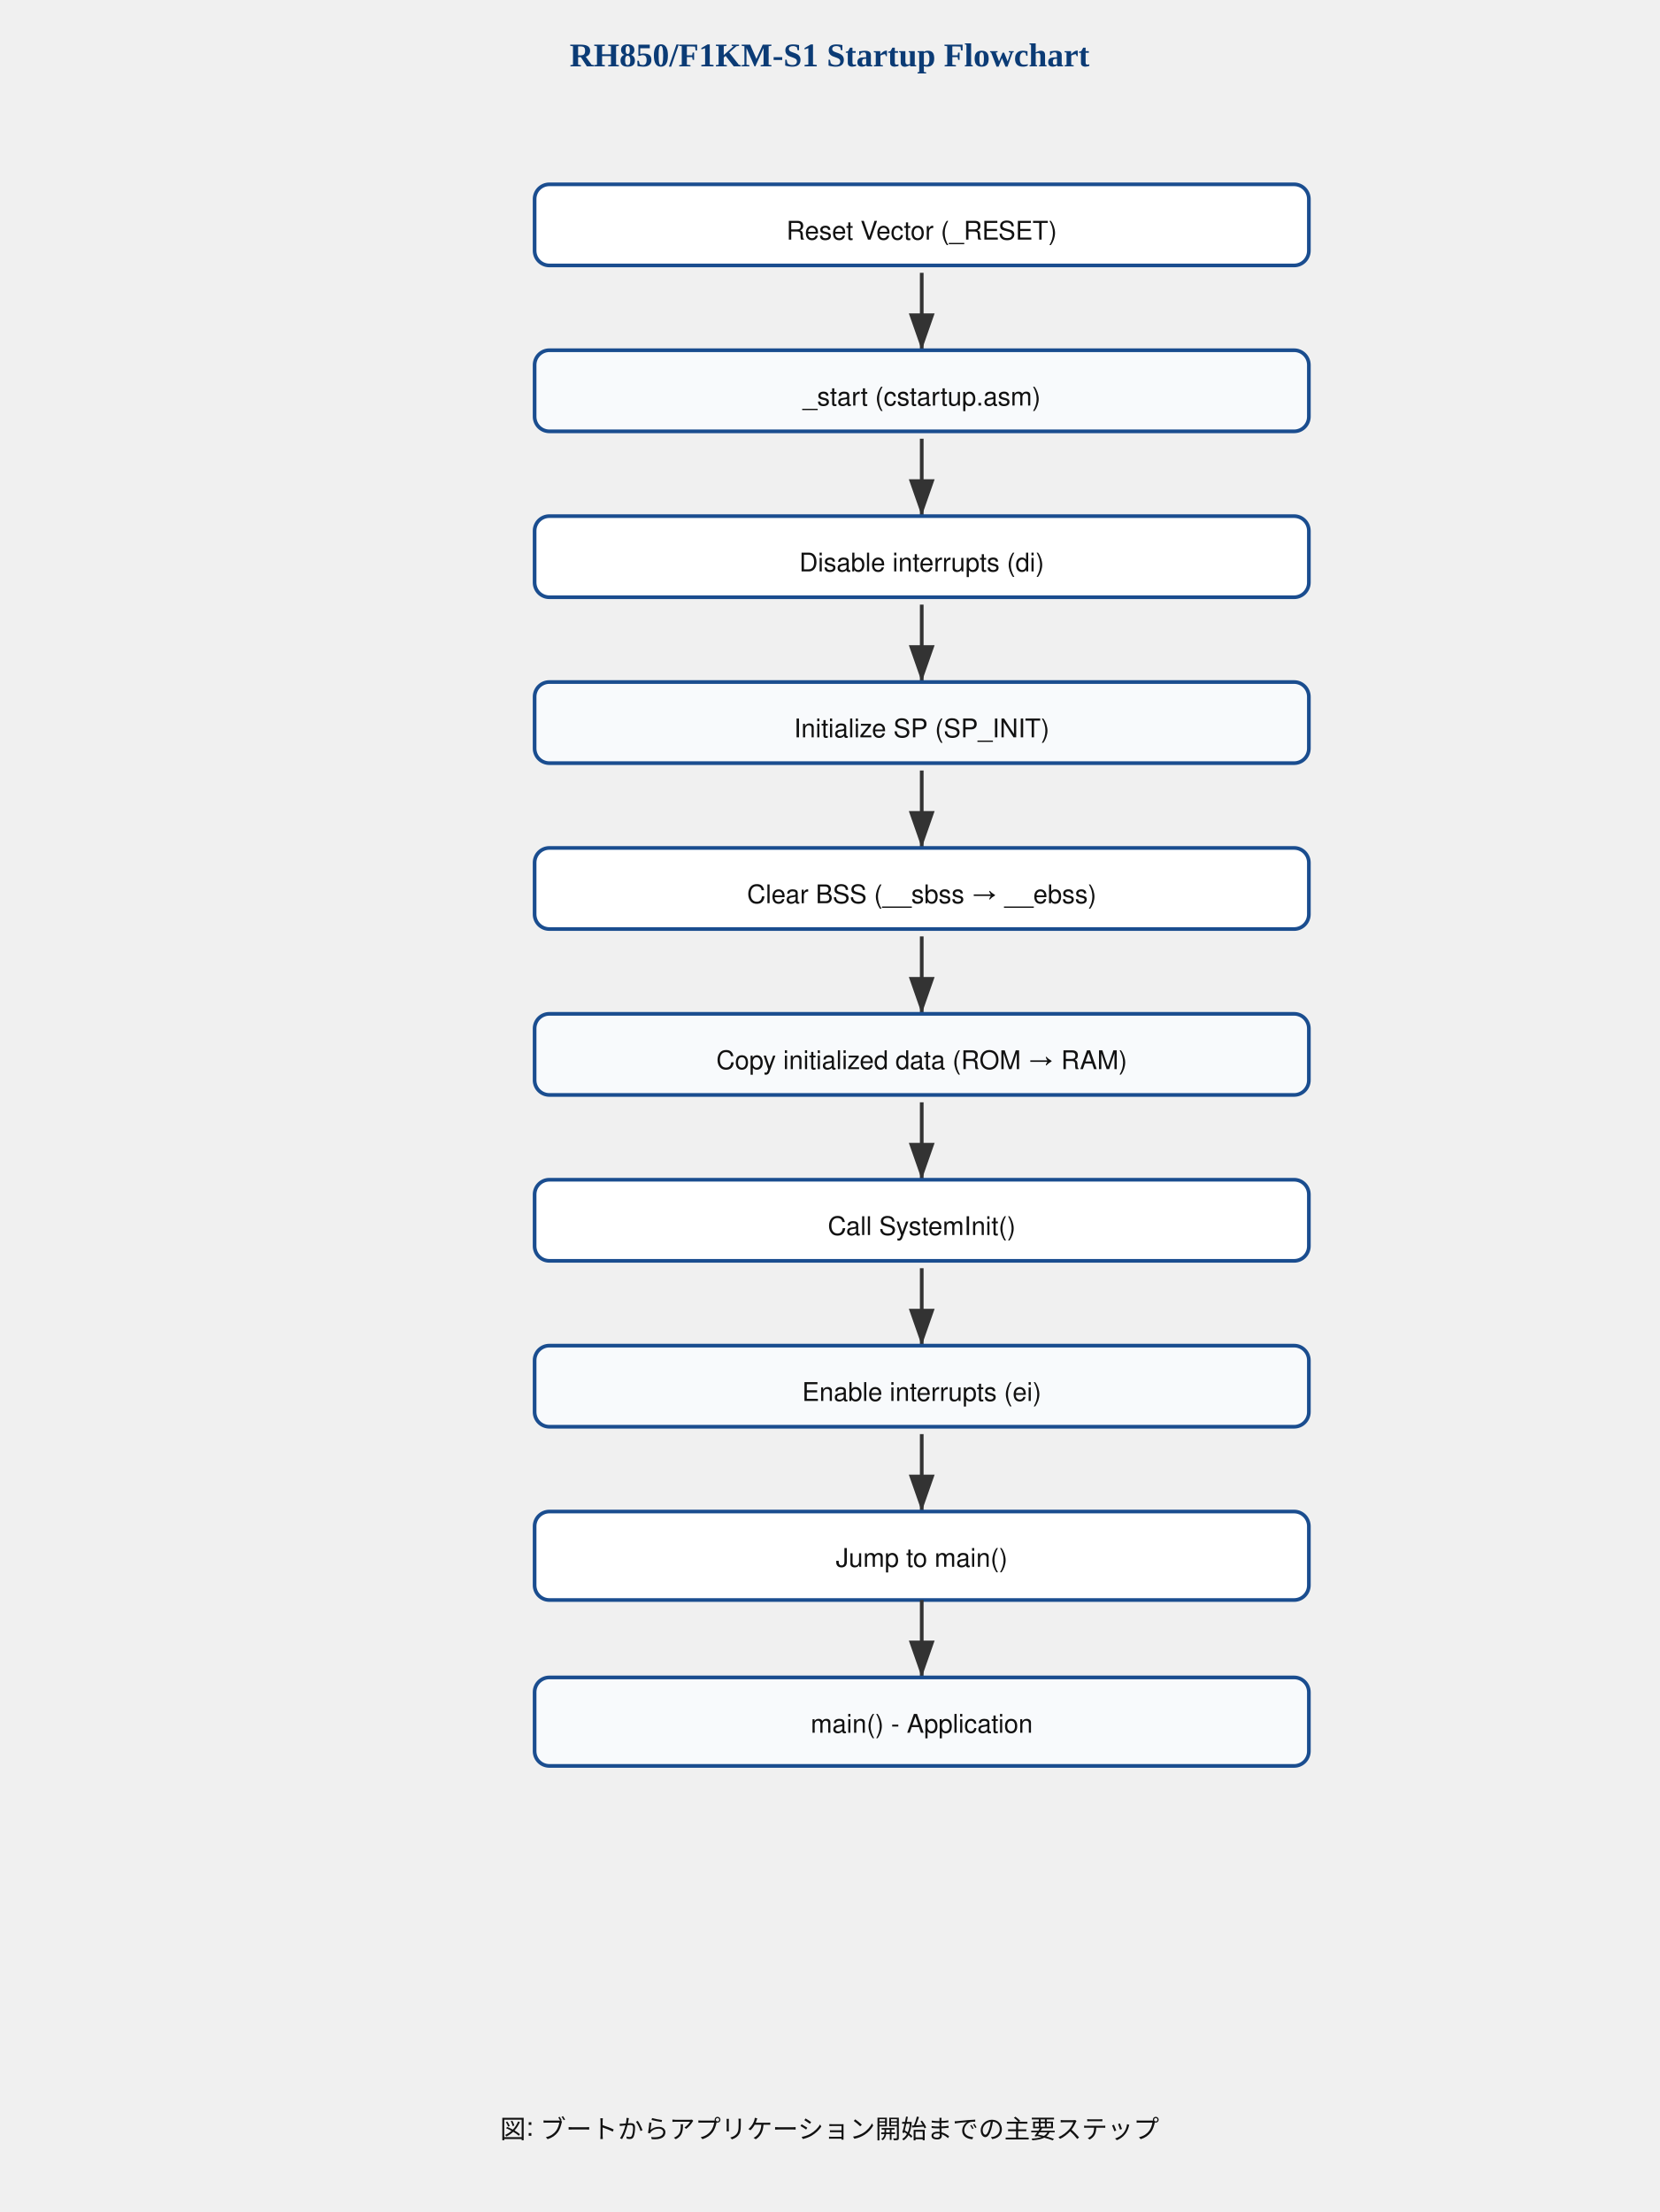
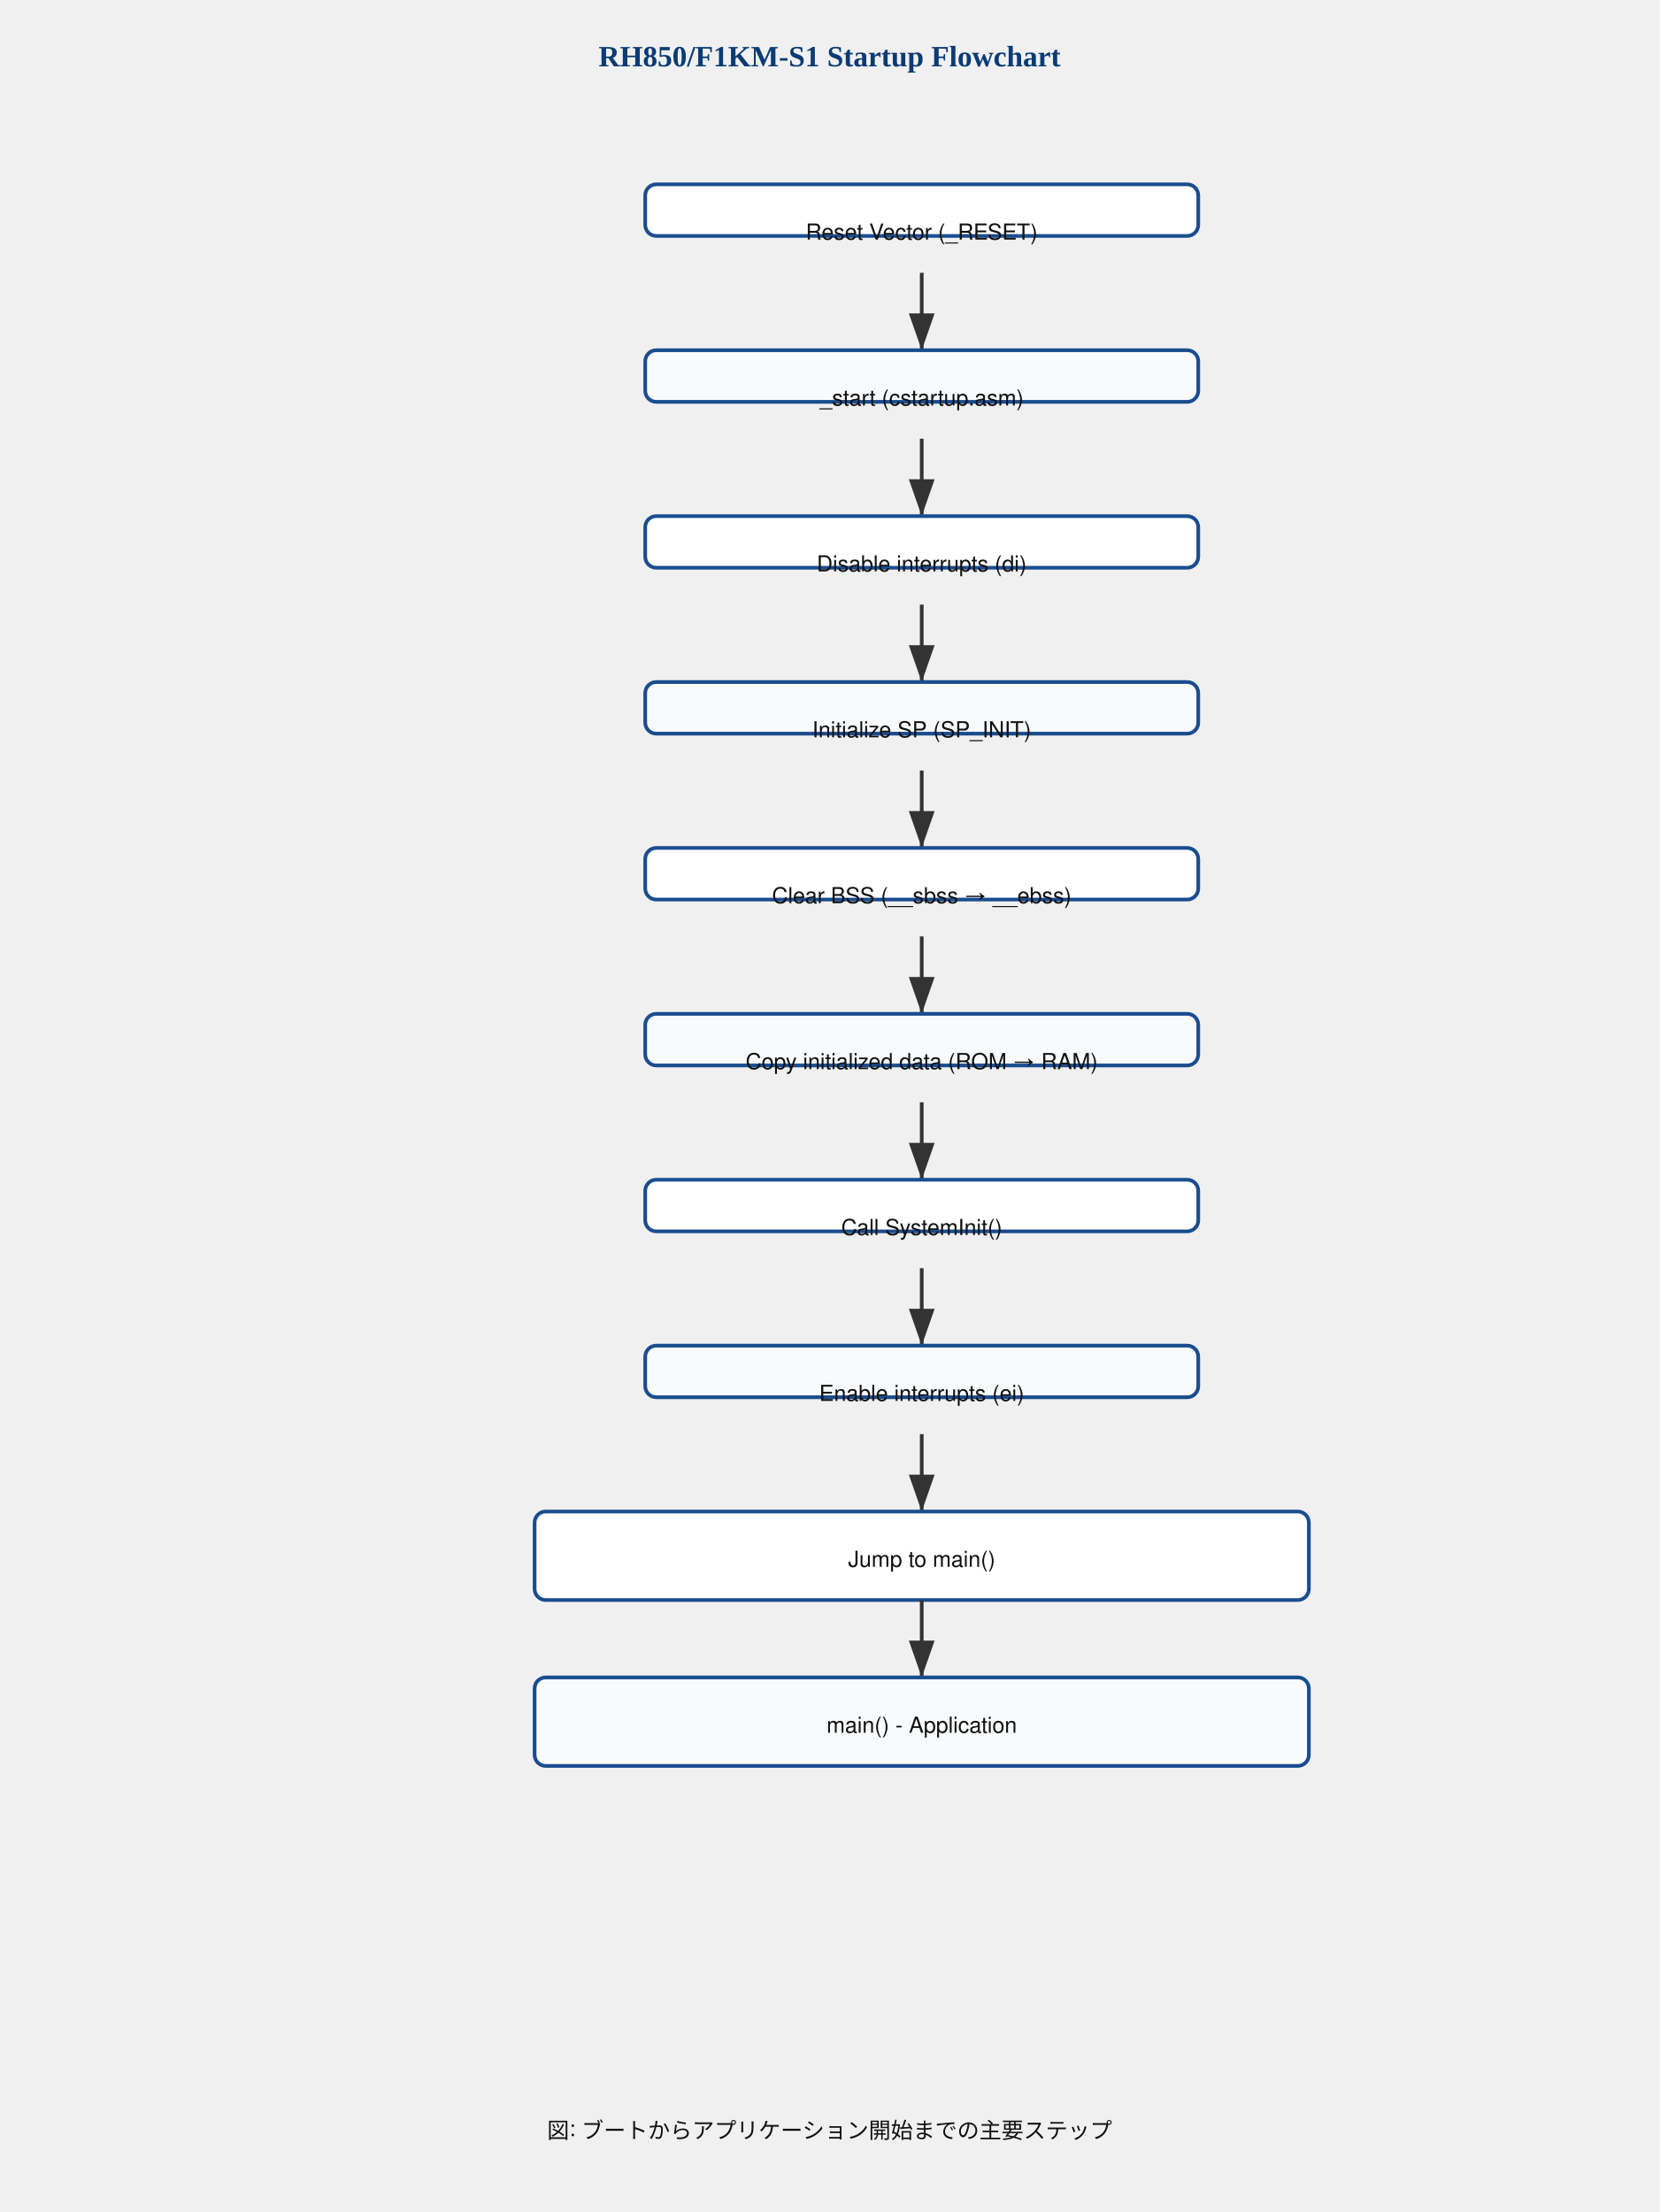
<svg xmlns="http://www.w3.org/2000/svg" width="900" height="1200" viewBox="0 0 900 1200">
  <style>
-     .box { fill: #ffffff; stroke: #1a4d8f; stroke-width:2px; rx:8; }
+     .box { fill: #ffffff; stroke: #1a4d8f; stroke-width:2px; rx:6; }
    .box.alt { fill:#f8fafc; }
-     .text { font-family: Helvetica, Arial, sans-serif; font-size:14px; fill:#111; }
-     .title { font-size:18px; font-weight:600; fill:#0b3b75; }
+     .text { font-family: Helvetica, Arial, sans-serif; font-size:12px; fill:#111; }
+     .title { font-size:16px; font-weight:600; fill:#0b3b75; }
    .arrow { stroke:#333; stroke-width:2px; fill:none; marker-end: url(#arrowhead); }
  </style>
  <defs>
    <marker id="arrowhead" markerWidth="10" markerHeight="7" refX="10" refY="3.5" orient="auto">
      <polygon points="0 0, 10 3.5, 0 7" fill="#333" />
    </marker>
  </defs>
  <text x="450" y="36" text-anchor="middle" class="title">RH850/F1KM-S1 Startup Flowchart</text>
  <g transform="translate(150,70)">
-     <rect x="140" y="30" width="420" height="44" class="box" />
+     <rect x="200" y="30" width="300" height="28" class="box" />
    <text x="350" y="60" text-anchor="middle" class="text">Reset Vector (_RESET)</text>
    <path class="arrow" d="M350 78 L350 120" />
-     <rect x="140" y="120" width="420" height="44" class="box alt" />
+     <rect x="200" y="120" width="300" height="28" class="box alt" />
    <text x="350" y="150" text-anchor="middle" class="text">_start (cstartup.asm)</text>
    <path class="arrow" d="M350 168 L350 210" />
-     <rect x="140" y="210" width="420" height="44" class="box" />
+     <rect x="200" y="210" width="300" height="28" class="box" />
    <text x="350" y="240" text-anchor="middle" class="text">Disable interrupts (di)</text>
    <path class="arrow" d="M350 258 L350 300" />
-     <rect x="140" y="300" width="420" height="44" class="box alt" />
+     <rect x="200" y="300" width="300" height="28" class="box alt" />
    <text x="350" y="330" text-anchor="middle" class="text">Initialize SP (SP_INIT)</text>
    <path class="arrow" d="M350 348 L350 390" />
-     <rect x="140" y="390" width="420" height="44" class="box" />
+     <rect x="200" y="390" width="300" height="28" class="box" />
    <text x="350" y="420" text-anchor="middle" class="text">Clear BSS (__sbss → __ebss)</text>
    <path class="arrow" d="M350 438 L350 480" />
-     <rect x="140" y="480" width="420" height="44" class="box alt" />
+     <rect x="200" y="480" width="300" height="28" class="box alt" />
    <text x="350" y="510" text-anchor="middle" class="text">Copy initialized data (ROM → RAM)</text>
    <path class="arrow" d="M350 528 L350 570" />
-     <rect x="140" y="570" width="420" height="44" class="box" />
+     <rect x="200" y="570" width="300" height="28" class="box" />
    <text x="350" y="600" text-anchor="middle" class="text">Call SystemInit()</text>
    <path class="arrow" d="M350 618 L350 660" />
-     <rect x="140" y="660" width="420" height="44" class="box alt" />
+     <rect x="200" y="660" width="300" height="28" class="box alt" />
    <text x="350" y="690" text-anchor="middle" class="text">Enable interrupts (ei)</text>
    <path class="arrow" d="M350 708 L350 750" />
    <rect x="140" y="750" width="420" height="48" class="box" />
    <text x="350" y="780" text-anchor="middle" class="text">Jump to main()</text>
    <path class="arrow" d="M350 798 L350 840" />
    <rect x="140" y="840" width="420" height="48" class="box alt" />
    <text x="350" y="870" text-anchor="middle" class="text">main() - Application</text>
  </g>
  <text x="450" y="1160" text-anchor="middle" class="text">図: ブートからアプリケーション開始までの主要ステップ</text>
</svg>
